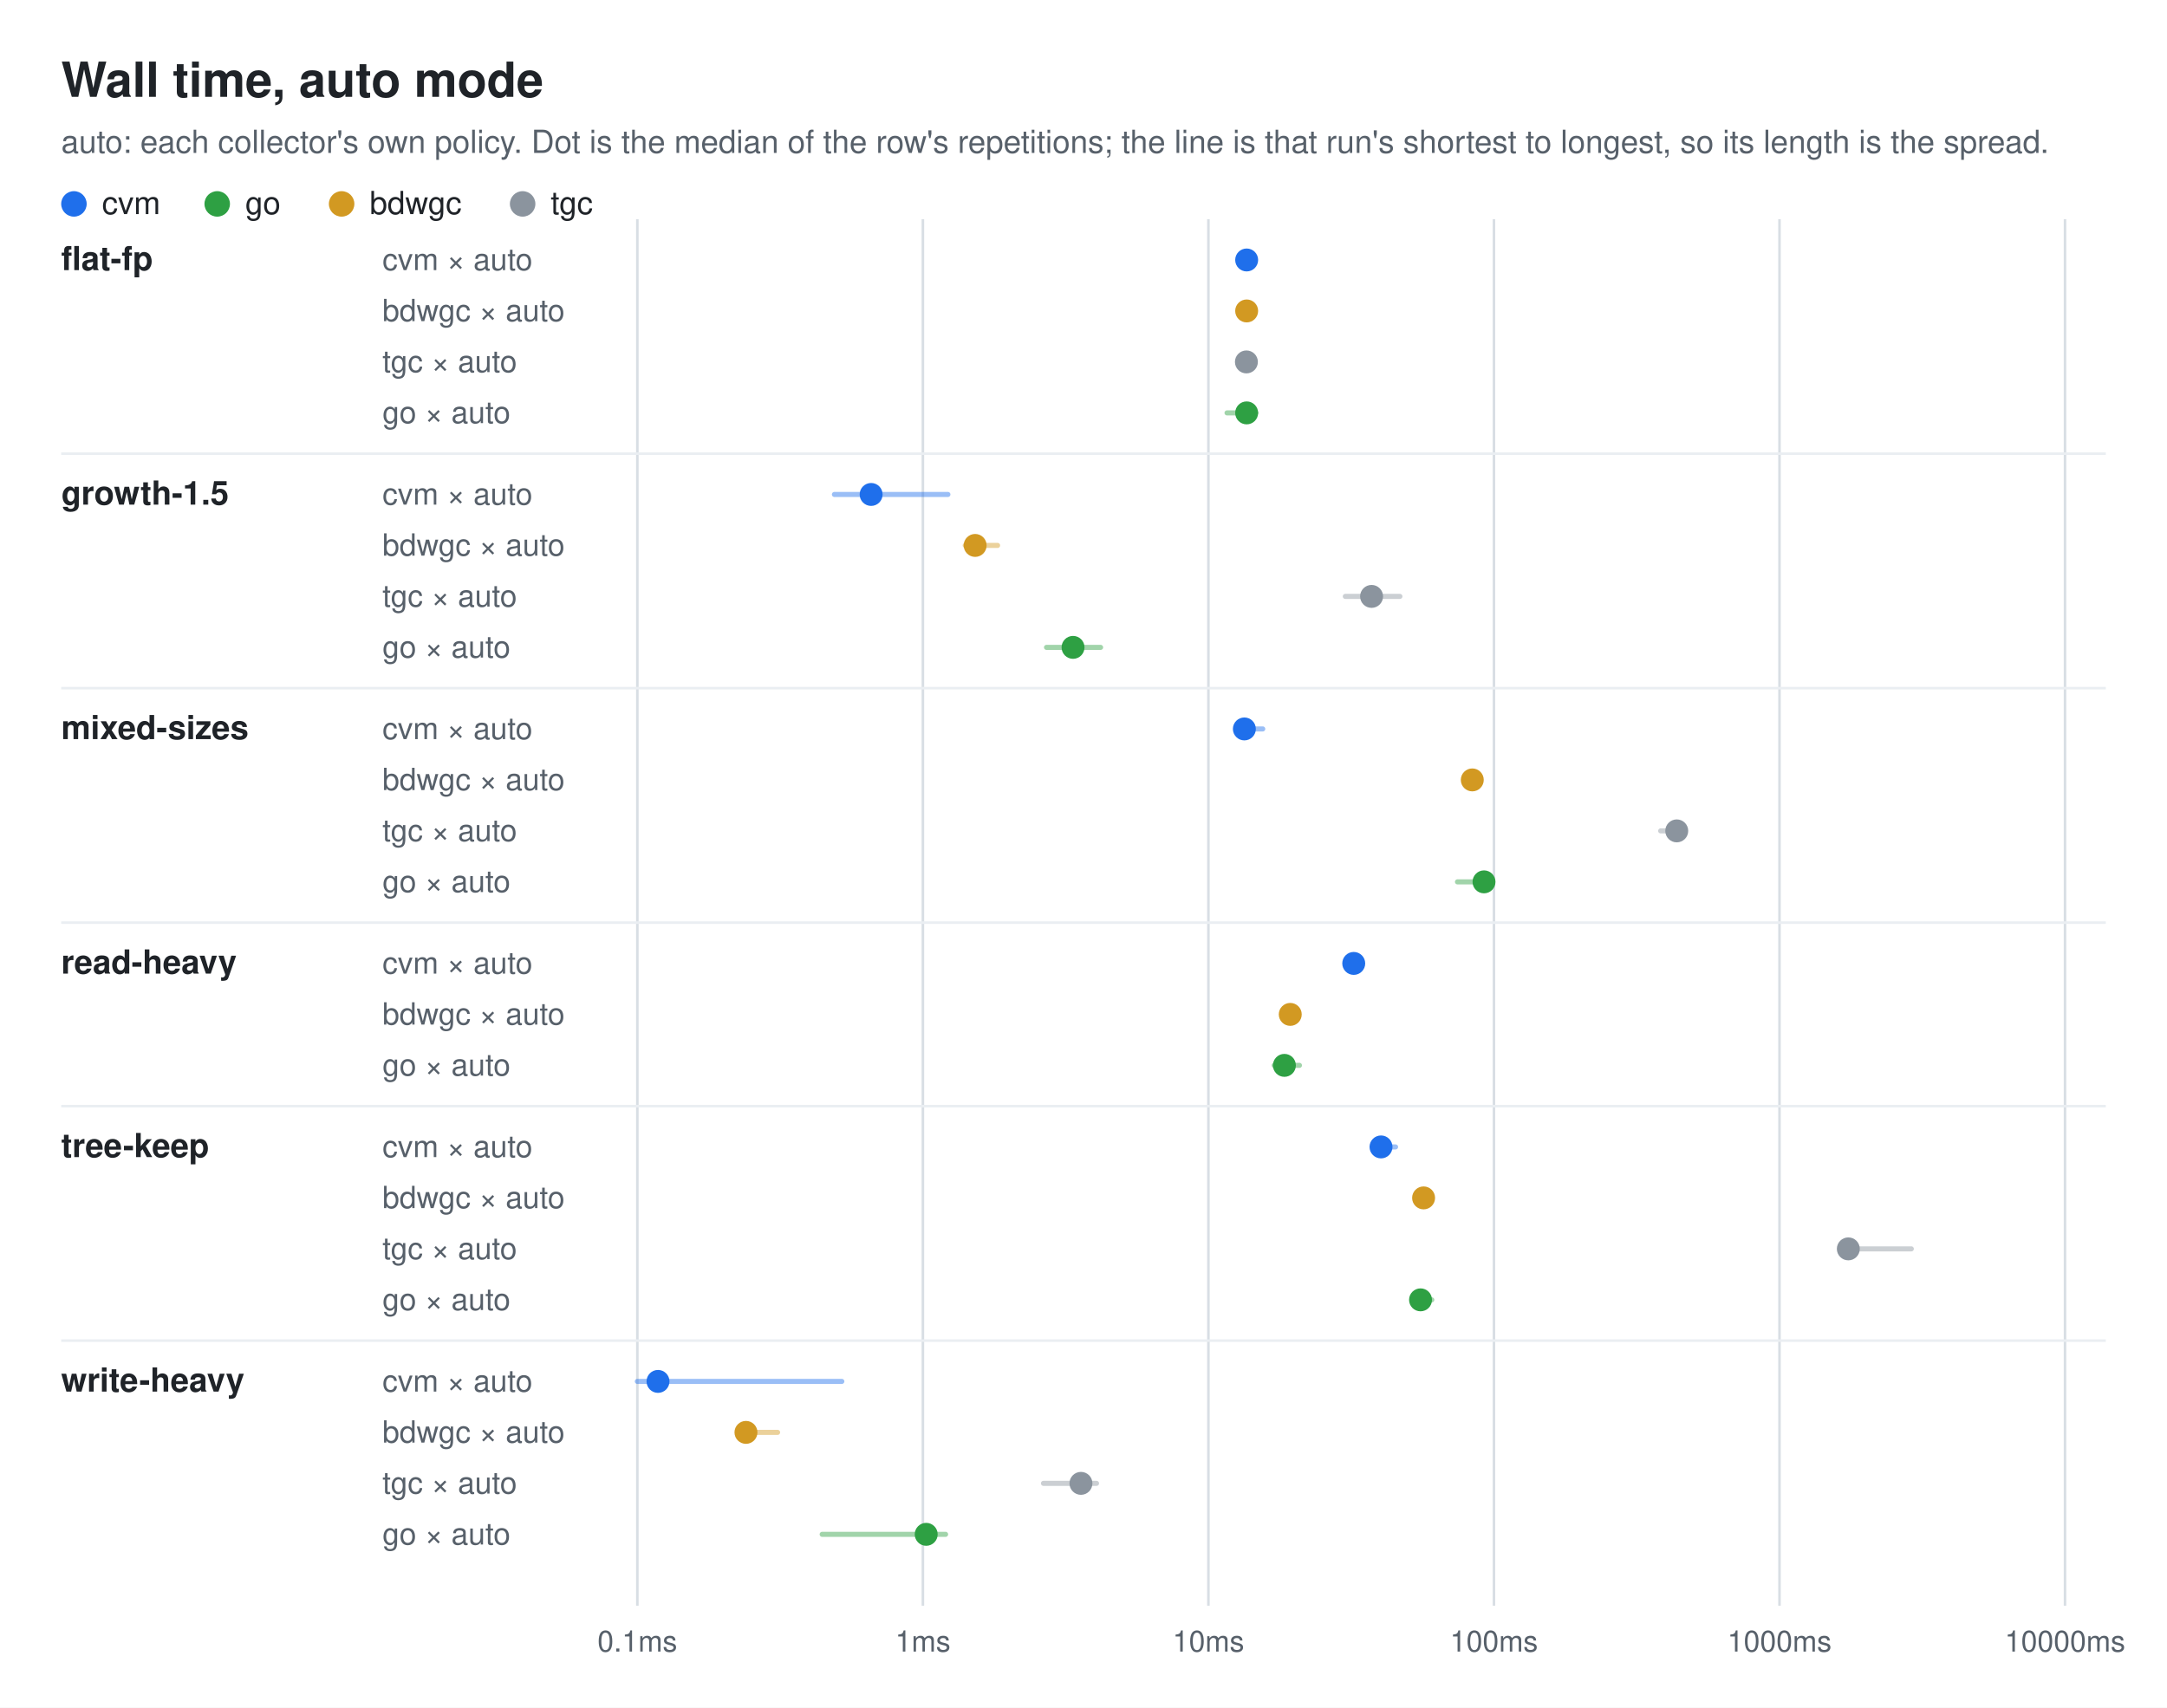
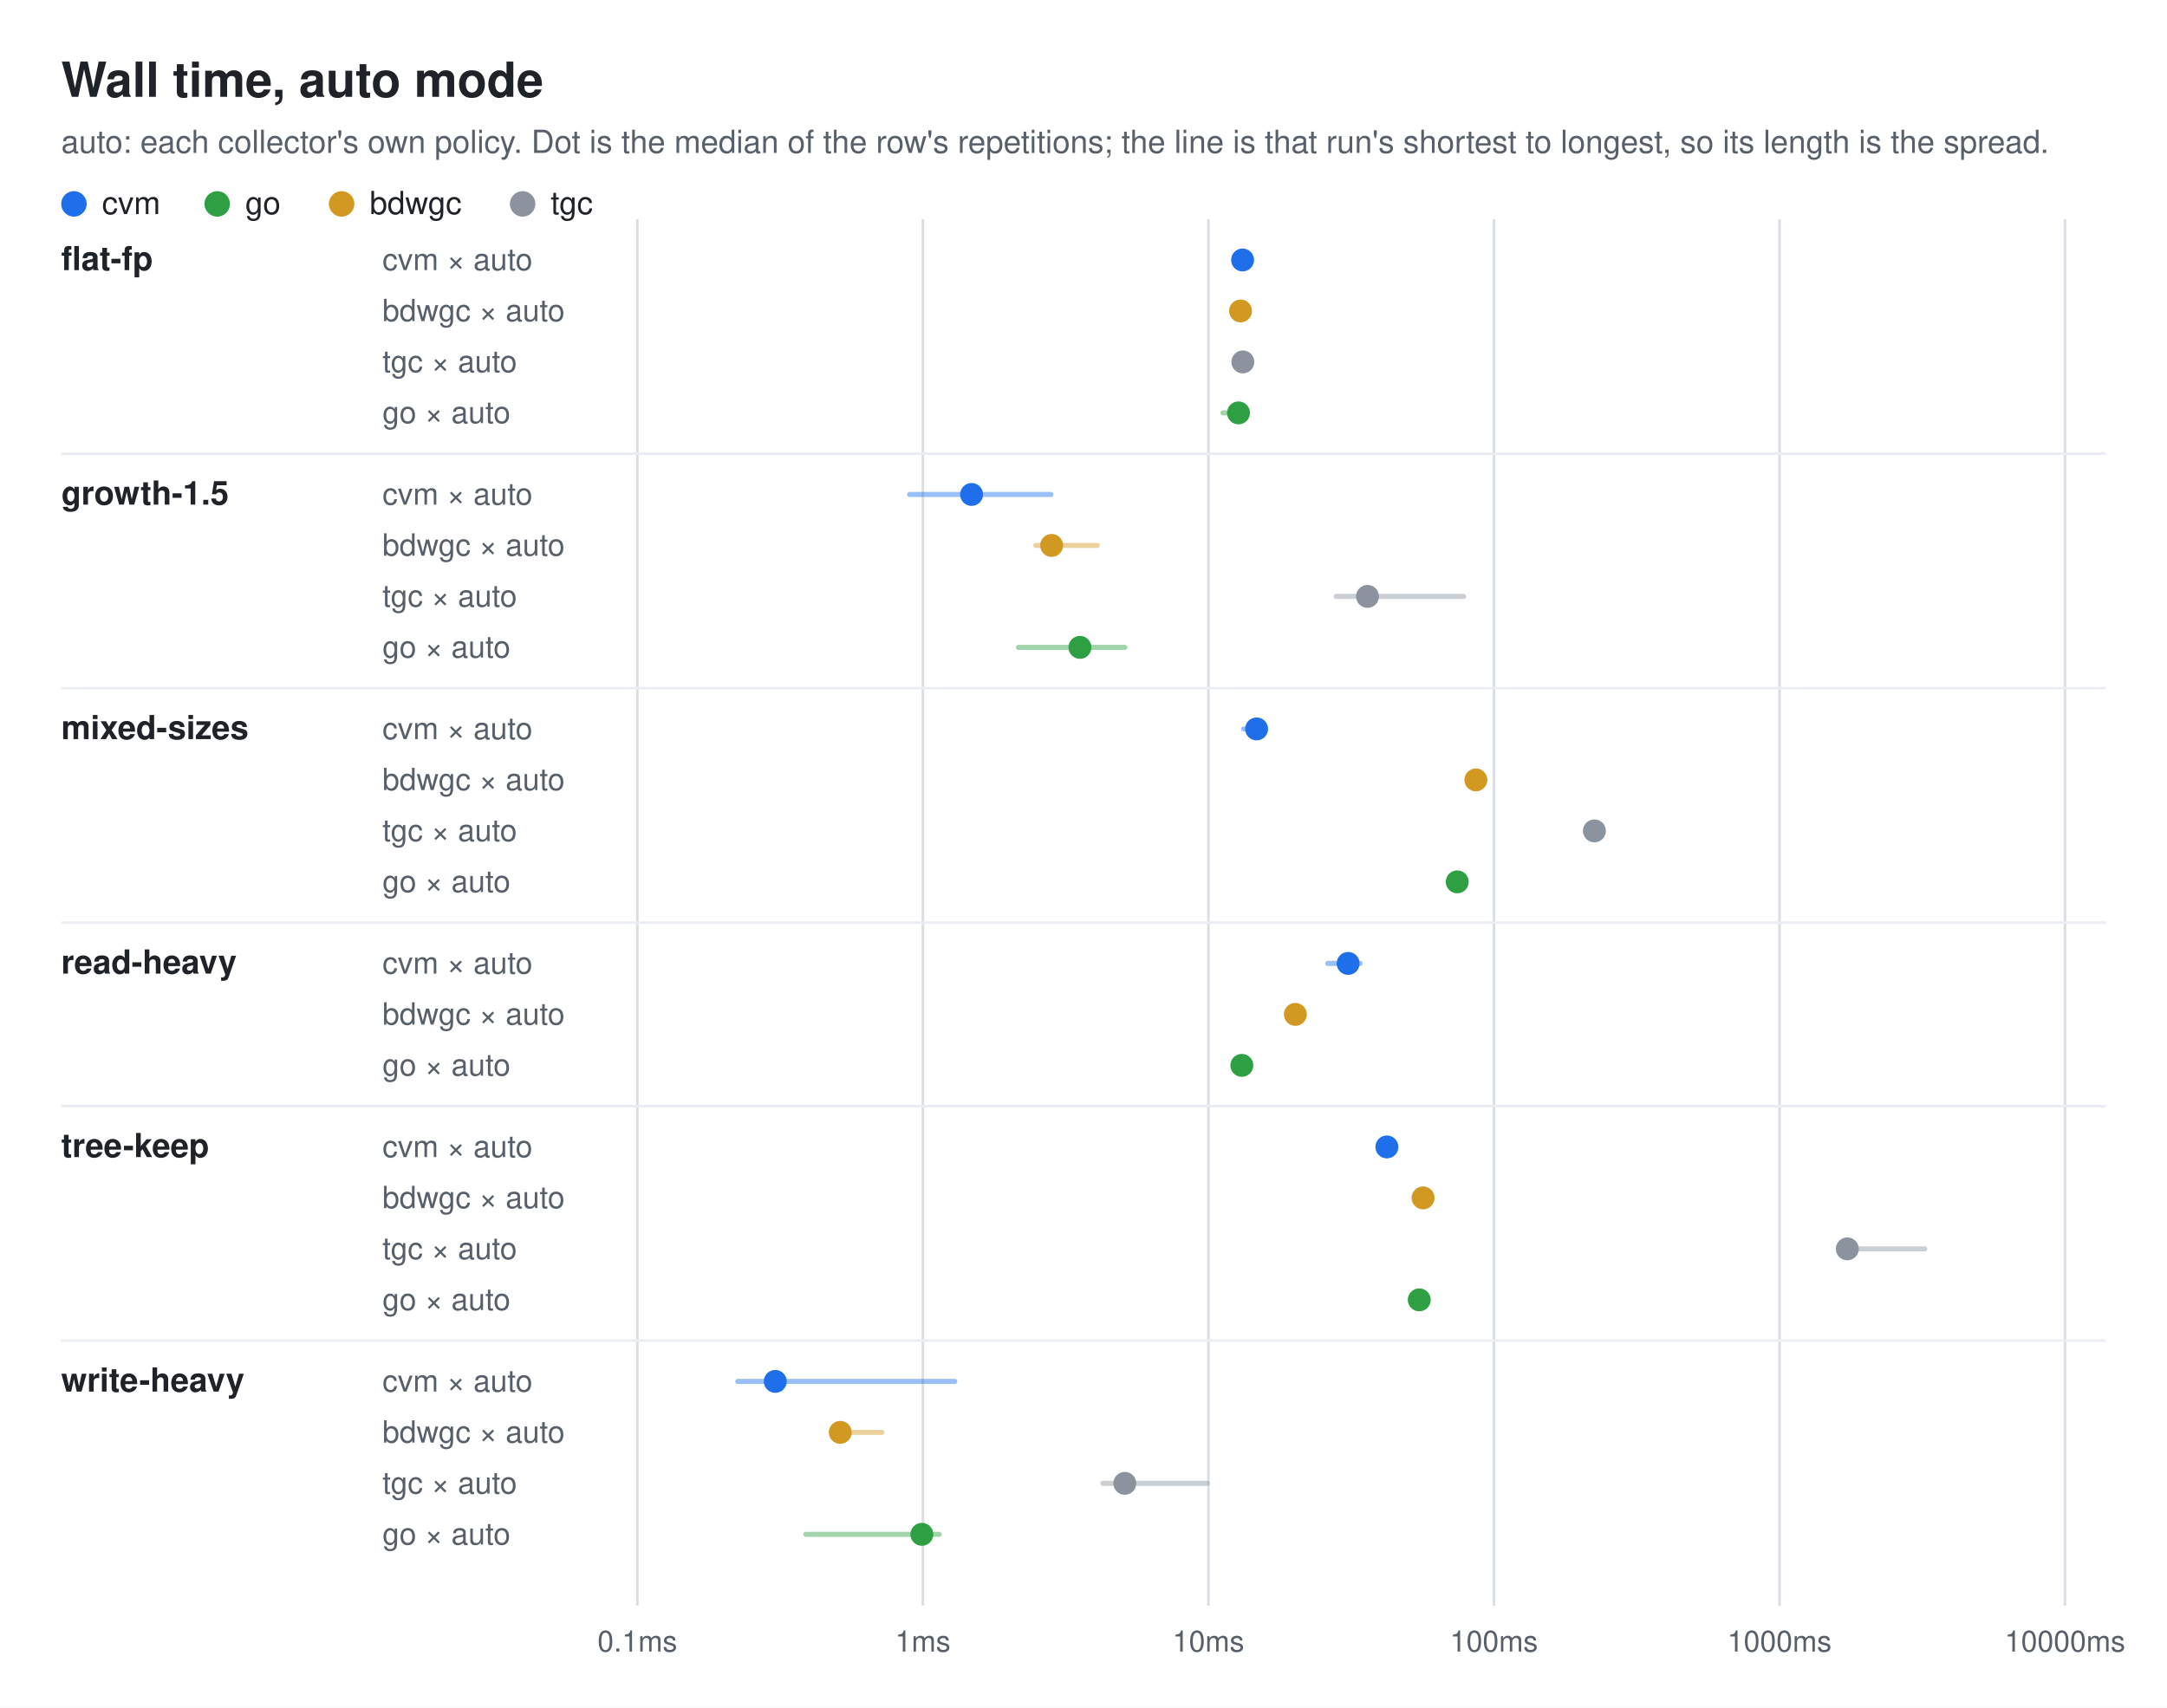
<svg xmlns="http://www.w3.org/2000/svg" width="850" height="670" viewBox="0 0 850 670" font-family="-apple-system, BlinkMacSystemFont, 'Segoe UI', Helvetica, Arial, sans-serif">
  <rect width="850" height="670" fill="#ffffff" />
  <text x="24" y="38" font-size="19" font-weight="600" fill="#1f2328">Wall time, auto mode</text>
  <text x="24" y="60" font-size="12.5" fill="#57606a">auto: each collector's own policy. Dot is the median of the row's repetitions; the line is that run's shortest to longest, so its length is the spread.</text>
  <circle cx="29" cy="80" r="5" fill="#1f6feb" />
  <text x="40" y="84" font-size="12.5" fill="#1f2328">cvm</text>
  <circle cx="85.2" cy="80" r="5" fill="#2ea043" />
  <text x="96.2" y="84" font-size="12.5" fill="#1f2328">go</text>
  <circle cx="134" cy="80" r="5" fill="#d29922" />
  <text x="145" y="84" font-size="12.5" fill="#1f2328">bdwgc</text>
  <circle cx="205" cy="80" r="5" fill="#8b949e" />
  <text x="216" y="84" font-size="12.5" fill="#1f2328">tgc</text>
  <line x1="250.0" y1="86" x2="250.0" y2="630.0" stroke="#d8dee4" stroke-width="1" />
  <text x="250.0" y="648" font-size="11.5" fill="#57606a" text-anchor="middle">0.1ms</text>
  <line x1="362.0" y1="86" x2="362.0" y2="630.0" stroke="#d8dee4" stroke-width="1" />
  <text x="362.0" y="648" font-size="11.5" fill="#57606a" text-anchor="middle">1ms</text>
  <line x1="474.0" y1="86" x2="474.0" y2="630.0" stroke="#d8dee4" stroke-width="1" />
  <text x="474.0" y="648" font-size="11.5" fill="#57606a" text-anchor="middle">10ms</text>
  <line x1="586.0" y1="86" x2="586.0" y2="630.0" stroke="#d8dee4" stroke-width="1" />
  <text x="586.0" y="648" font-size="11.5" fill="#57606a" text-anchor="middle">100ms</text>
  <line x1="698.0" y1="86" x2="698.0" y2="630.0" stroke="#d8dee4" stroke-width="1" />
  <text x="698.0" y="648" font-size="11.5" fill="#57606a" text-anchor="middle">1000ms</text>
  <line x1="810.0" y1="86" x2="810.0" y2="630.0" stroke="#d8dee4" stroke-width="1" />
  <text x="810.0" y="648" font-size="11.5" fill="#57606a" text-anchor="middle">10000ms</text>
  <text x="24" y="106.0" font-size="13" font-weight="600" fill="#1f2328">flat-fp</text>
  <text x="150" y="106.0" font-size="12" fill="#57606a">cvm × auto</text>
-   <line x1="488.1" y1="102.0" x2="490.6" y2="102.0" stroke="#1f6feb" stroke-width="2" stroke-linecap="round" opacity="0.45" />
-   <circle cx="489.0" cy="102.0" r="4.5" fill="#1f6feb" />
+   <line x1="486.8" y1="102.0" x2="488.8" y2="102.0" stroke="#1f6feb" stroke-width="2" stroke-linecap="round" opacity="0.45" />
+   <circle cx="487.4" cy="102.0" r="4.5" fill="#1f6feb" />
  <text x="150" y="126.0" font-size="12" fill="#57606a">bdwgc × auto</text>
-   <line x1="488.8" y1="122.0" x2="489.8" y2="122.0" stroke="#d29922" stroke-width="2" stroke-linecap="round" opacity="0.45" />
-   <circle cx="489.0" cy="122.0" r="4.5" fill="#d29922" />
+   <line x1="486.0" y1="122.0" x2="488.8" y2="122.0" stroke="#d29922" stroke-width="2" stroke-linecap="round" opacity="0.45" />
+   <circle cx="486.6" cy="122.0" r="4.5" fill="#d29922" />
  <text x="150" y="146.0" font-size="12" fill="#57606a">tgc × auto</text>
-   <line x1="487.6" y1="142.0" x2="489.7" y2="142.0" stroke="#8b949e" stroke-width="2" stroke-linecap="round" opacity="0.45" />
-   <circle cx="488.9" cy="142.0" r="4.5" fill="#8b949e" />
+   <line x1="486.2" y1="142.0" x2="488.6" y2="142.0" stroke="#8b949e" stroke-width="2" stroke-linecap="round" opacity="0.45" />
+   <circle cx="487.5" cy="142.0" r="4.5" fill="#8b949e" />
  <text x="150" y="166.0" font-size="12" fill="#57606a">go × auto</text>
-   <line x1="481.3" y1="162.0" x2="492.6" y2="162.0" stroke="#2ea043" stroke-width="2" stroke-linecap="round" opacity="0.45" />
-   <circle cx="489.0" cy="162.0" r="4.5" fill="#2ea043" />
+   <line x1="479.7" y1="162.0" x2="488.7" y2="162.0" stroke="#2ea043" stroke-width="2" stroke-linecap="round" opacity="0.45" />
+   <circle cx="485.8" cy="162.0" r="4.5" fill="#2ea043" />
  <line x1="24" y1="178.0" x2="826.0" y2="178.0" stroke="#eaeef2" stroke-width="1" />
  <text x="24" y="198.0" font-size="13" font-weight="600" fill="#1f2328">growth-1.5</text>
  <text x="150" y="198.0" font-size="12" fill="#57606a">cvm × auto</text>
-   <line x1="327.3" y1="194.0" x2="371.8" y2="194.0" stroke="#1f6feb" stroke-width="2" stroke-linecap="round" opacity="0.45" />
-   <circle cx="341.7" cy="194.0" r="4.5" fill="#1f6feb" />
+   <line x1="356.8" y1="194.0" x2="412.2" y2="194.0" stroke="#1f6feb" stroke-width="2" stroke-linecap="round" opacity="0.45" />
+   <circle cx="381.1" cy="194.0" r="4.5" fill="#1f6feb" />
  <text x="150" y="218.0" font-size="12" fill="#57606a">bdwgc × auto</text>
-   <line x1="378.6" y1="214.0" x2="391.3" y2="214.0" stroke="#d29922" stroke-width="2" stroke-linecap="round" opacity="0.45" />
-   <circle cx="382.5" cy="214.0" r="4.5" fill="#d29922" />
+   <line x1="406.3" y1="214.0" x2="430.4" y2="214.0" stroke="#d29922" stroke-width="2" stroke-linecap="round" opacity="0.45" />
+   <circle cx="412.5" cy="214.0" r="4.5" fill="#d29922" />
  <text x="150" y="238.0" font-size="12" fill="#57606a">tgc × auto</text>
-   <line x1="527.7" y1="234.0" x2="549.1" y2="234.0" stroke="#8b949e" stroke-width="2" stroke-linecap="round" opacity="0.45" />
-   <circle cx="538.0" cy="234.0" r="4.5" fill="#8b949e" />
+   <line x1="524.1" y1="234.0" x2="574.1" y2="234.0" stroke="#8b949e" stroke-width="2" stroke-linecap="round" opacity="0.45" />
+   <circle cx="536.4" cy="234.0" r="4.5" fill="#8b949e" />
  <text x="150" y="258.0" font-size="12" fill="#57606a">go × auto</text>
-   <line x1="410.5" y1="254.0" x2="431.7" y2="254.0" stroke="#2ea043" stroke-width="2" stroke-linecap="round" opacity="0.45" />
-   <circle cx="420.9" cy="254.0" r="4.5" fill="#2ea043" />
+   <line x1="399.5" y1="254.0" x2="441.2" y2="254.0" stroke="#2ea043" stroke-width="2" stroke-linecap="round" opacity="0.45" />
+   <circle cx="423.6" cy="254.0" r="4.5" fill="#2ea043" />
  <line x1="24" y1="270.0" x2="826.0" y2="270.0" stroke="#eaeef2" stroke-width="1" />
  <text x="24" y="290.0" font-size="13" font-weight="600" fill="#1f2328">mixed-sizes</text>
  <text x="150" y="290.0" font-size="12" fill="#57606a">cvm × auto</text>
-   <line x1="487.0" y1="286.0" x2="495.3" y2="286.0" stroke="#1f6feb" stroke-width="2" stroke-linecap="round" opacity="0.45" />
-   <circle cx="488.1" cy="286.0" r="4.5" fill="#1f6feb" />
+   <line x1="487.8" y1="286.0" x2="495.6" y2="286.0" stroke="#1f6feb" stroke-width="2" stroke-linecap="round" opacity="0.45" />
+   <circle cx="492.9" cy="286.0" r="4.5" fill="#1f6feb" />
  <text x="150" y="310.0" font-size="12" fill="#57606a">bdwgc × auto</text>
-   <line x1="577.2" y1="306.0" x2="577.9" y2="306.0" stroke="#d29922" stroke-width="2" stroke-linecap="round" opacity="0.45" />
-   <circle cx="577.5" cy="306.0" r="4.5" fill="#d29922" />
+   <line x1="578.6" y1="306.0" x2="579.1" y2="306.0" stroke="#d29922" stroke-width="2" stroke-linecap="round" opacity="0.45" />
+   <circle cx="578.9" cy="306.0" r="4.5" fill="#d29922" />
  <text x="150" y="330.0" font-size="12" fill="#57606a">tgc × auto</text>
-   <line x1="651.4" y1="326.0" x2="660.1" y2="326.0" stroke="#8b949e" stroke-width="2" stroke-linecap="round" opacity="0.45" />
-   <circle cx="657.7" cy="326.0" r="4.5" fill="#8b949e" />
+   <line x1="625.3" y1="326.0" x2="625.8" y2="326.0" stroke="#8b949e" stroke-width="2" stroke-linecap="round" opacity="0.45" />
+   <circle cx="625.4" cy="326.0" r="4.5" fill="#8b949e" />
  <text x="150" y="350.0" font-size="12" fill="#57606a">go × auto</text>
-   <line x1="571.7" y1="346.0" x2="584.1" y2="346.0" stroke="#2ea043" stroke-width="2" stroke-linecap="round" opacity="0.45" />
-   <circle cx="582.1" cy="346.0" r="4.5" fill="#2ea043" />
+   <line x1="571.1" y1="346.0" x2="571.7" y2="346.0" stroke="#2ea043" stroke-width="2" stroke-linecap="round" opacity="0.45" />
+   <circle cx="571.6" cy="346.0" r="4.5" fill="#2ea043" />
  <line x1="24" y1="362.0" x2="826.0" y2="362.0" stroke="#eaeef2" stroke-width="1" />
  <text x="24" y="382.0" font-size="13" font-weight="600" fill="#1f2328">read-heavy</text>
  <text x="150" y="382.0" font-size="12" fill="#57606a">cvm × auto</text>
-   <line x1="528.3" y1="378.0" x2="531.9" y2="378.0" stroke="#1f6feb" stroke-width="2" stroke-linecap="round" opacity="0.45" />
-   <circle cx="531.0" cy="378.0" r="4.5" fill="#1f6feb" />
+   <line x1="520.8" y1="378.0" x2="533.5" y2="378.0" stroke="#1f6feb" stroke-width="2" stroke-linecap="round" opacity="0.45" />
+   <circle cx="528.8" cy="378.0" r="4.5" fill="#1f6feb" />
  <text x="150" y="402.0" font-size="12" fill="#57606a">bdwgc × auto</text>
-   <line x1="504.7" y1="398.0" x2="507.5" y2="398.0" stroke="#d29922" stroke-width="2" stroke-linecap="round" opacity="0.45" />
-   <circle cx="506.1" cy="398.0" r="4.5" fill="#d29922" />
+   <line x1="506.9" y1="398.0" x2="508.7" y2="398.0" stroke="#d29922" stroke-width="2" stroke-linecap="round" opacity="0.45" />
+   <circle cx="508.1" cy="398.0" r="4.5" fill="#d29922" />
  <text x="150" y="422.0" font-size="12" fill="#57606a">go × auto</text>
-   <line x1="499.8" y1="418.0" x2="509.7" y2="418.0" stroke="#2ea043" stroke-width="2" stroke-linecap="round" opacity="0.45" />
-   <circle cx="503.8" cy="418.0" r="4.5" fill="#2ea043" />
+   <line x1="486.2" y1="418.0" x2="489.5" y2="418.0" stroke="#2ea043" stroke-width="2" stroke-linecap="round" opacity="0.45" />
+   <circle cx="487.1" cy="418.0" r="4.5" fill="#2ea043" />
  <line x1="24" y1="434.0" x2="826.0" y2="434.0" stroke="#eaeef2" stroke-width="1" />
  <text x="24" y="454.0" font-size="13" font-weight="600" fill="#1f2328">tree-keep</text>
  <text x="150" y="454.0" font-size="12" fill="#57606a">cvm × auto</text>
-   <line x1="541.1" y1="450.0" x2="547.4" y2="450.0" stroke="#1f6feb" stroke-width="2" stroke-linecap="round" opacity="0.45" />
-   <circle cx="541.7" cy="450.0" r="4.5" fill="#1f6feb" />
+   <line x1="543.9" y1="450.0" x2="544.2" y2="450.0" stroke="#1f6feb" stroke-width="2" stroke-linecap="round" opacity="0.45" />
+   <circle cx="544.0" cy="450.0" r="4.5" fill="#1f6feb" />
  <text x="150" y="474.0" font-size="12" fill="#57606a">bdwgc × auto</text>
-   <line x1="557.3" y1="470.0" x2="558.9" y2="470.0" stroke="#d29922" stroke-width="2" stroke-linecap="round" opacity="0.45" />
-   <circle cx="558.4" cy="470.0" r="4.5" fill="#d29922" />
+   <line x1="556.4" y1="470.0" x2="558.8" y2="470.0" stroke="#d29922" stroke-width="2" stroke-linecap="round" opacity="0.45" />
+   <circle cx="558.2" cy="470.0" r="4.5" fill="#d29922" />
  <text x="150" y="494.0" font-size="12" fill="#57606a">tgc × auto</text>
-   <line x1="723.2" y1="490.0" x2="749.7" y2="490.0" stroke="#8b949e" stroke-width="2" stroke-linecap="round" opacity="0.45" />
-   <circle cx="725.0" cy="490.0" r="4.5" fill="#8b949e" />
+   <line x1="722.9" y1="490.0" x2="755.0" y2="490.0" stroke="#8b949e" stroke-width="2" stroke-linecap="round" opacity="0.45" />
+   <circle cx="724.6" cy="490.0" r="4.5" fill="#8b949e" />
  <text x="150" y="514.0" font-size="12" fill="#57606a">go × auto</text>
-   <line x1="556.1" y1="510.0" x2="561.6" y2="510.0" stroke="#2ea043" stroke-width="2" stroke-linecap="round" opacity="0.45" />
-   <circle cx="557.2" cy="510.0" r="4.5" fill="#2ea043" />
+   <line x1="555.7" y1="510.0" x2="557.5" y2="510.0" stroke="#2ea043" stroke-width="2" stroke-linecap="round" opacity="0.45" />
+   <circle cx="556.7" cy="510.0" r="4.5" fill="#2ea043" />
  <line x1="24" y1="526.0" x2="826.0" y2="526.0" stroke="#eaeef2" stroke-width="1" />
  <text x="24" y="546.0" font-size="13" font-weight="600" fill="#1f2328">write-heavy</text>
  <text x="150" y="546.0" font-size="12" fill="#57606a">cvm × auto</text>
-   <line x1="250.0" y1="542.0" x2="330.2" y2="542.0" stroke="#1f6feb" stroke-width="2" stroke-linecap="round" opacity="0.45" />
-   <circle cx="258.1" cy="542.0" r="4.5" fill="#1f6feb" />
+   <line x1="289.4" y1="542.0" x2="374.5" y2="542.0" stroke="#1f6feb" stroke-width="2" stroke-linecap="round" opacity="0.45" />
+   <circle cx="304.1" cy="542.0" r="4.5" fill="#1f6feb" />
  <text x="150" y="566.0" font-size="12" fill="#57606a">bdwgc × auto</text>
-   <line x1="292.2" y1="562.0" x2="305.0" y2="562.0" stroke="#d29922" stroke-width="2" stroke-linecap="round" opacity="0.45" />
-   <circle cx="292.6" cy="562.0" r="4.5" fill="#d29922" />
+   <line x1="327.4" y1="562.0" x2="345.9" y2="562.0" stroke="#d29922" stroke-width="2" stroke-linecap="round" opacity="0.45" />
+   <circle cx="329.6" cy="562.0" r="4.5" fill="#d29922" />
  <text x="150" y="586.0" font-size="12" fill="#57606a">tgc × auto</text>
-   <line x1="409.3" y1="582.0" x2="430.1" y2="582.0" stroke="#8b949e" stroke-width="2" stroke-linecap="round" opacity="0.45" />
-   <circle cx="424.0" cy="582.0" r="4.5" fill="#8b949e" />
+   <line x1="432.6" y1="582.0" x2="473.6" y2="582.0" stroke="#8b949e" stroke-width="2" stroke-linecap="round" opacity="0.45" />
+   <circle cx="441.2" cy="582.0" r="4.5" fill="#8b949e" />
  <text x="150" y="606.0" font-size="12" fill="#57606a">go × auto</text>
-   <line x1="322.5" y1="602.0" x2="370.9" y2="602.0" stroke="#2ea043" stroke-width="2" stroke-linecap="round" opacity="0.45" />
-   <circle cx="363.3" cy="602.0" r="4.5" fill="#2ea043" />
+   <line x1="316.1" y1="602.0" x2="368.4" y2="602.0" stroke="#2ea043" stroke-width="2" stroke-linecap="round" opacity="0.45" />
+   <circle cx="361.6" cy="602.0" r="4.5" fill="#2ea043" />
</svg>
